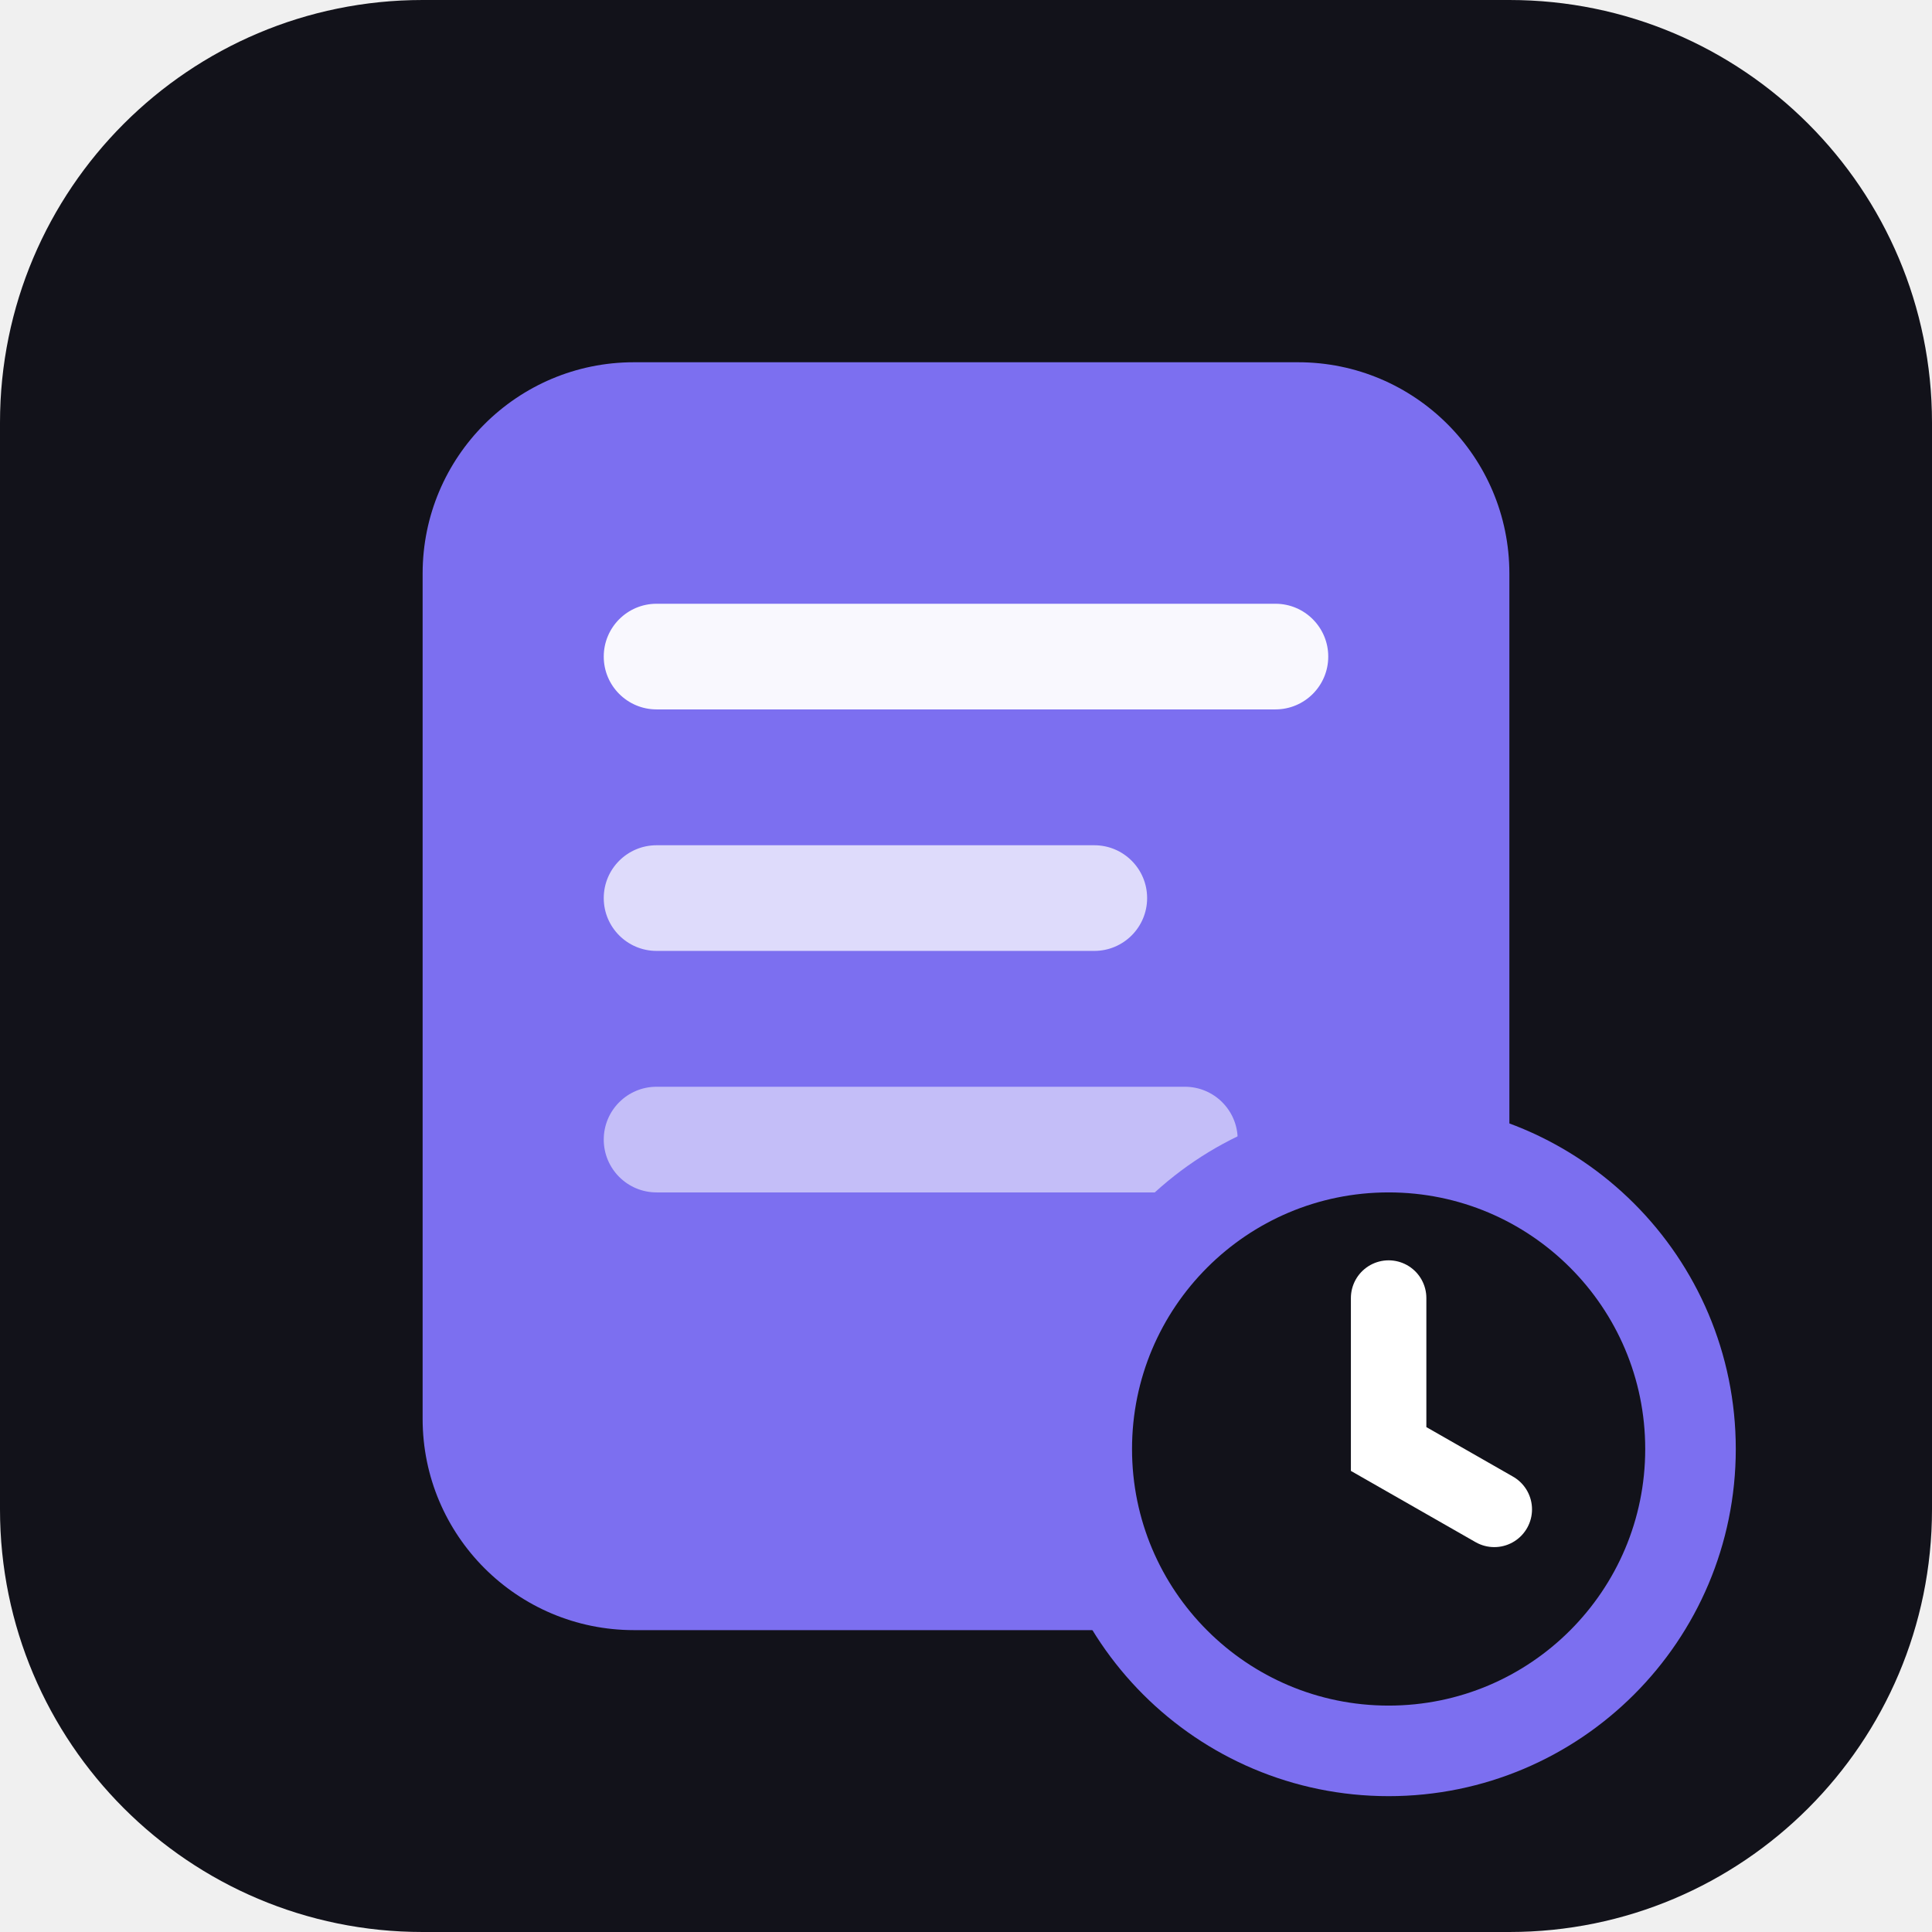
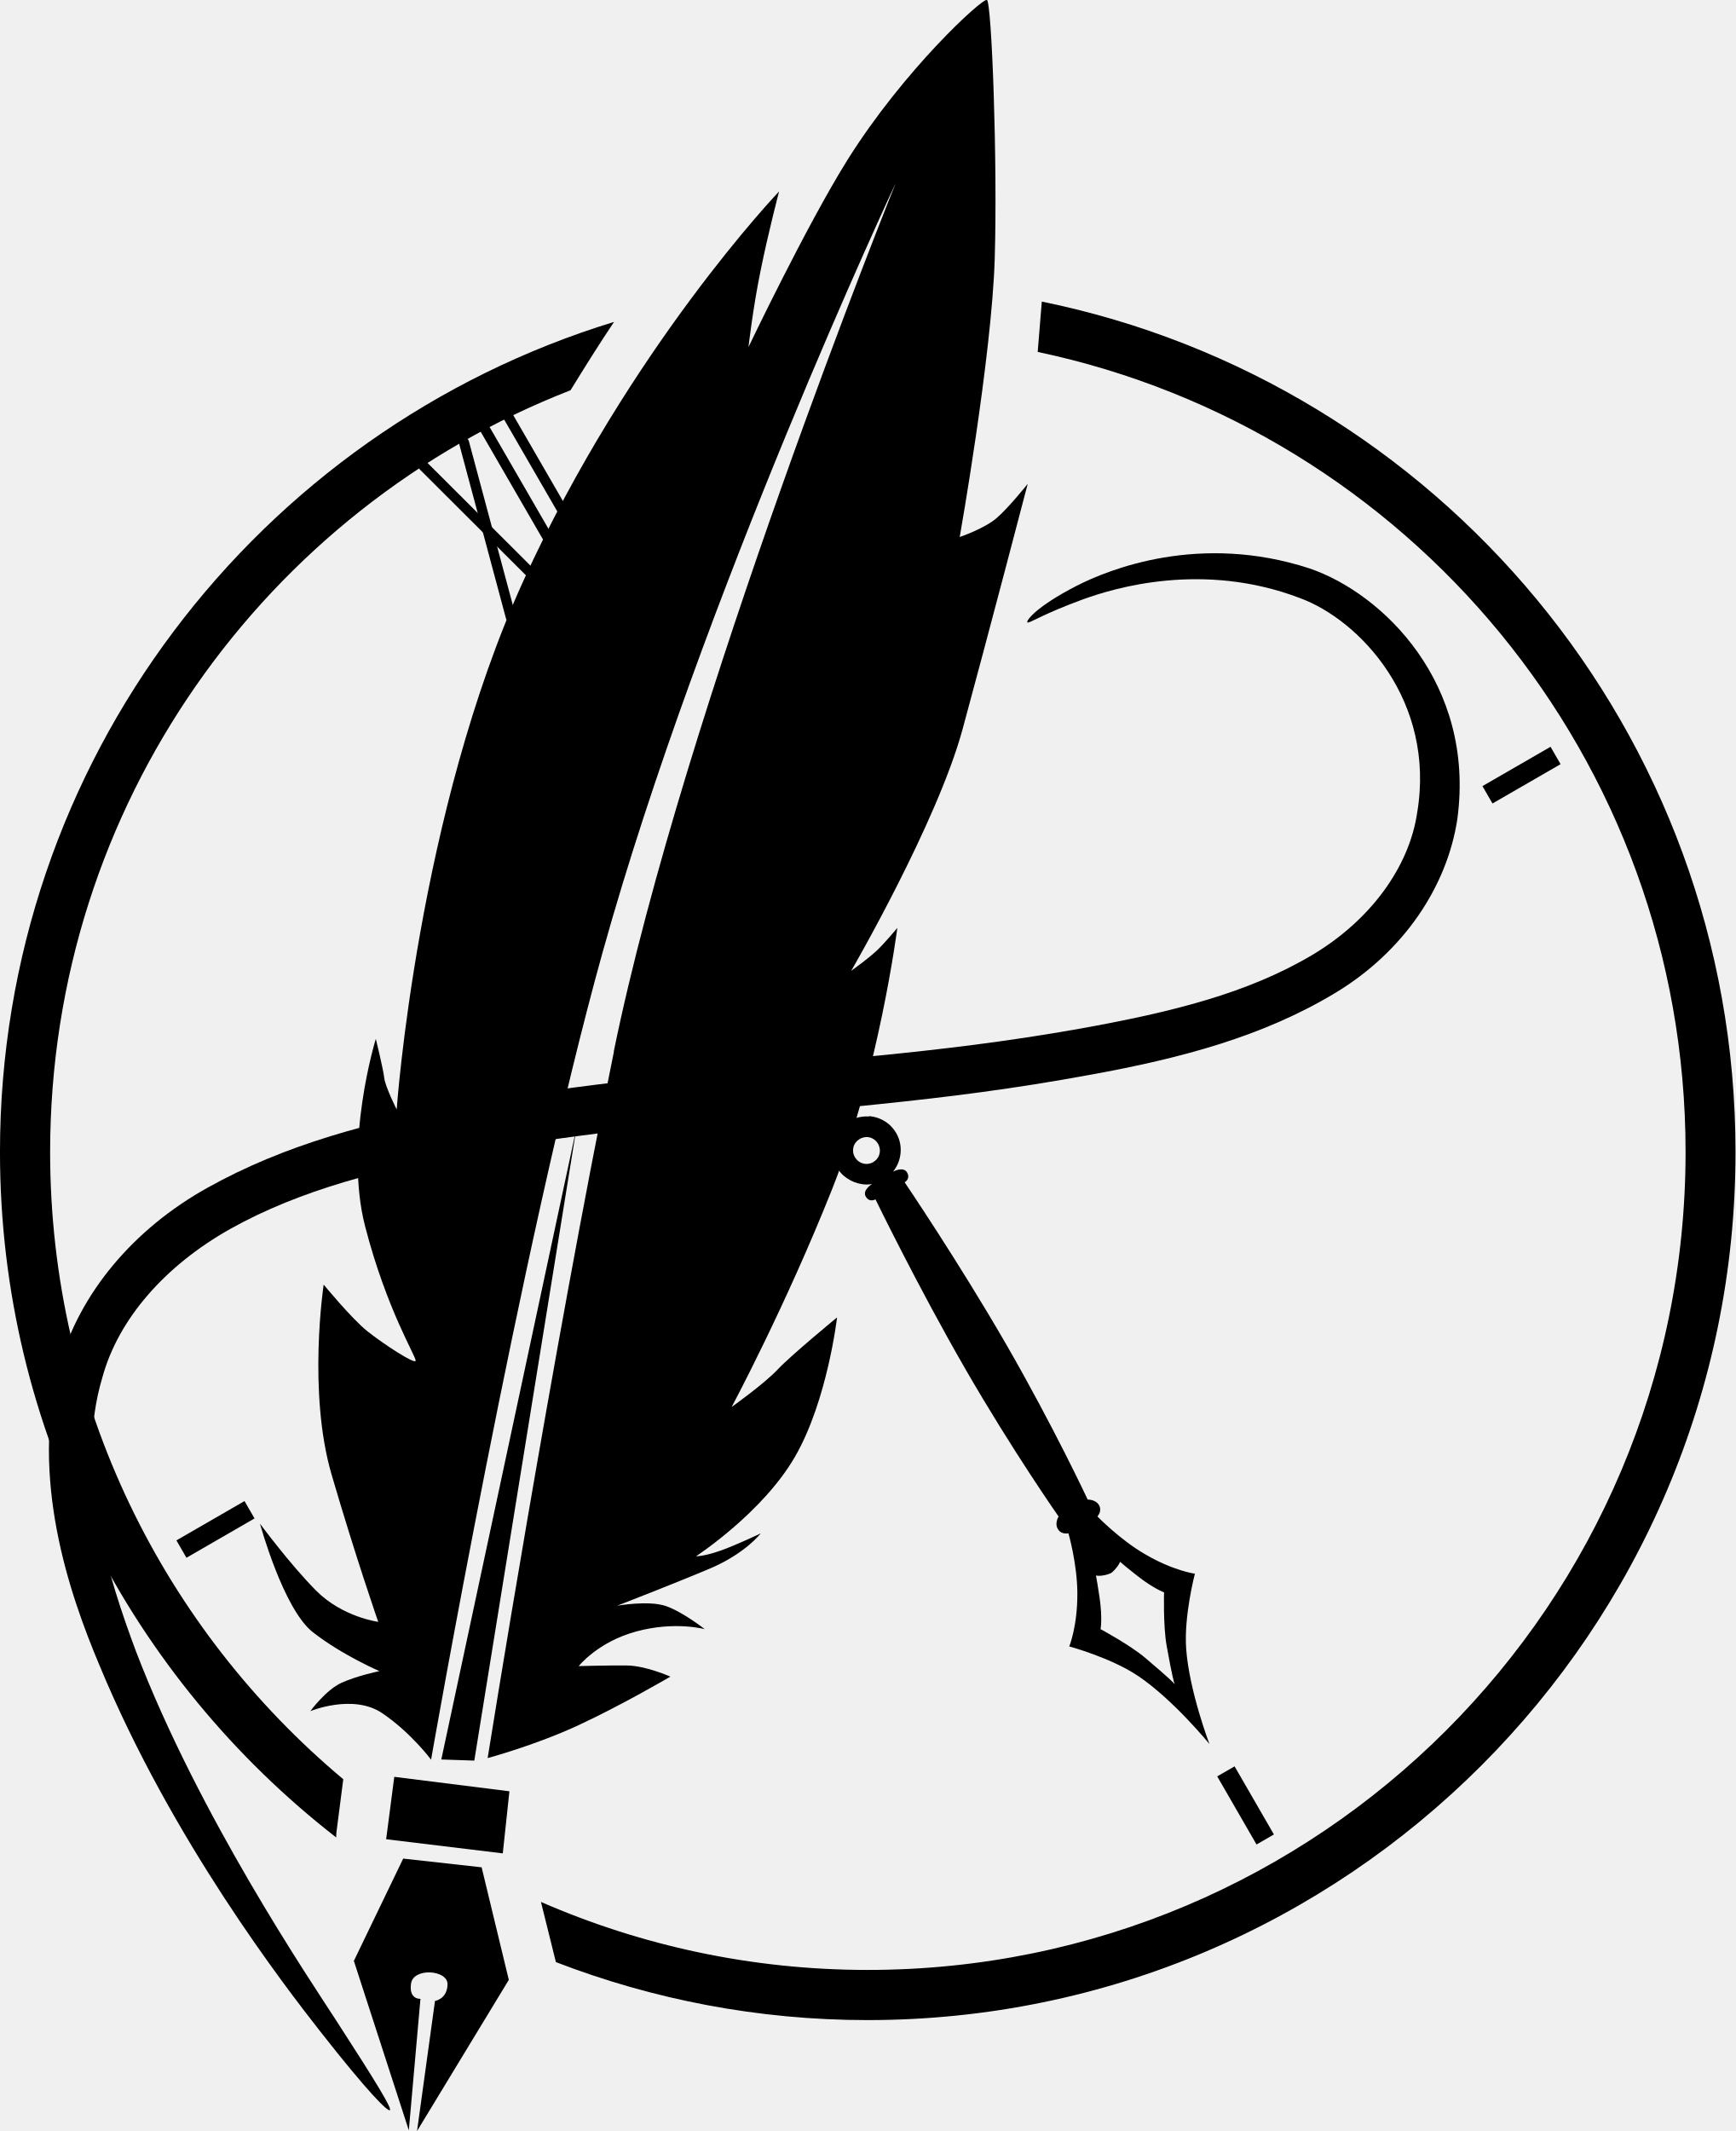
- <svg xmlns="http://www.w3.org/2000/svg" viewBox="0 0 64 64" width="64" height="64">
-   <rect width="64" height="64" rx="14" fill="#12121a" />
-   <rect x="14" y="12" width="36" height="42" rx="7" fill="#7c6ff0" />
-   <rect x="20" y="20" width="24" height="3.5" rx="1.75" fill="#ffffff" opacity="0.95" />
-   <rect x="20" y="28" width="18" height="3.5" rx="1.75" fill="#ffffff" opacity="0.75" />
-   <rect x="20" y="36" width="21" height="3.5" rx="1.75" fill="#ffffff" opacity="0.55" />
-   <circle cx="46" cy="48" r="10" fill="#12121a" stroke="#7c6ff0" stroke-width="3" />
-   <path d="M46 43v5l3.5 2" stroke="#ffffff" stroke-width="2.5" stroke-linecap="round" fill="none" />
+ <svg xmlns="http://www.w3.org/2000/svg" width="17.306mm" height="21.244mm" viewBox="0 0 17.306 21.244" version="1.1" id="svg1" xml:space="preserve">
+   <defs id="defs1" />
+   <g id="layer1" transform="translate(-551.2322,-49.05064)">
+     <g id="g285" transform="rotate(90,569.0671,51.36253)" style="stroke-width:0.2;stroke-dasharray:none">
+       <path style="fill:#ffffff;fill-opacity:1;stroke:#000000;stroke-width:0.2;stroke-linecap:butt;stroke-linejoin:miter;stroke-dasharray:none;stroke-opacity:1" d="m 585.093,56.582 -0.679,0.392" id="path285" />
+     </g>
+     <circle style="fill:none;fill-opacity:1;stroke:#000000;stroke-width:0.01;stroke-linecap:round;stroke-linejoin:round;stroke-dasharray:none;stroke-opacity:1" id="circle285" cx="559.885" cy="60.536" r="0.298" />
+     <g id="g289" transform="matrix(1.102302,-0.6352629,0.6364142,1.100308,-17.7722,307.8971)" style="stroke:#000000;stroke-width:0.786;stroke-linecap:round;stroke-linejoin:round;stroke-opacity:1">
+       <path style="fill:#214f13;fill-opacity:1;stroke:#000000;stroke-width:0.079;stroke-linecap:round;stroke-linejoin:round;stroke-dasharray:none;stroke-opacity:1" d="m 490.058,51.908 0.367,1.368" id="path286" />
+       <path style="fill:#214f13;fill-opacity:1;stroke:#000000;stroke-width:0.079;stroke-linecap:round;stroke-linejoin:round;stroke-dasharray:none;stroke-opacity:1" d="m 490.425,51.908 -0.367,1.368" id="path287" />
+       <path style="fill:#214f13;fill-opacity:1;stroke:#000000;stroke-width:0.079;stroke-linecap:round;stroke-linejoin:round;stroke-dasharray:none;stroke-opacity:1" d="M 490.62,51.908 V 53.276" id="path288" />
+       <path style="fill:#214f13;fill-opacity:1;stroke:#000000;stroke-width:0.079;stroke-linecap:round;stroke-linejoin:round;stroke-dasharray:none;stroke-opacity:1" d="M 490.827,51.908 V 53.276" id="path289" />
+     </g>
+     <path id="path290" style="fill:#000000;fill-opacity:1;stroke:none;stroke-width:0.1;stroke-linecap:round;stroke-linejoin:round;stroke-dasharray:none;stroke-opacity:1" d="m 559.896,60.181 c -0.022,-0.002 -0.044,-6.5e-4 -0.066,0.002 -0.022,0.003 -0.044,0.007 -0.065,0.014 -0.021,0.007 -0.043,0.016 -0.062,0.028 -0.02,0.012 -0.039,0.025 -0.056,0.04 -0.034,0.03 -0.06,0.066 -0.08,0.105 -0.019,0.039 -0.031,0.082 -0.034,0.126 -0.005,0.065 0.009,0.133 0.044,0.193 0.018,0.031 0.04,0.058 0.066,0.081 0.007,0.006 0.015,0.012 0.023,0.018 0.006,0.004 0.011,0.009 0.018,0.013 1.1e-4,7.5e-5 4e-4,-7.5e-5 5.1e-4,0 0.042,0.028 0.09,0.046 0.14,0.054 0.017,0.003 0.034,0.004 0.051,0.004 0.017,-3.4e-5 0.034,-0.002 0.051,-0.004 0,0 -0.099,0.06 -0.062,0.124 0.037,0.064 0.097,0.028 0.097,0.028 0,0 0.424,0.873 0.895,1.689 0.471,0.817 0.931,1.473 0.931,1.473 0,0 -0.043,0.066 -0.007,0.125 0.034,0.059 0.105,0.042 0.105,0.042 0,0 0.087,0.301 0.089,0.594 0.002,0.335 -0.081,0.534 -0.081,0.534 0,0 0.42,0.113 0.692,0.298 0.351,0.238 0.706,0.675 0.706,0.675 0,0 -0.201,-0.526 -0.232,-0.949 -0.024,-0.329 0.087,-0.749 0.087,-0.749 0,0 -0.214,-0.028 -0.502,-0.197 -0.252,-0.148 -0.47,-0.374 -0.47,-0.374 0,0 0.05,-0.052 0.016,-0.112 -0.034,-0.059 -0.113,-0.056 -0.113,-0.056 0,0 -0.339,-0.726 -0.81,-1.543 -0.471,-0.817 -1.015,-1.62 -1.015,-1.62 0,0 0.061,-0.033 0.024,-0.098 -0.037,-0.064 -0.138,-0.009 -0.138,-0.009 l -5.1e-4,-5.17e-4 c 0.085,-0.107 0.102,-0.26 0.03,-0.384 -0.012,-0.02 -0.025,-0.038 -0.04,-0.055 -0.015,-0.017 -0.031,-0.032 -0.049,-0.045 -0.053,-0.04 -0.116,-0.063 -0.182,-0.068 z m -0.015,0.205 c 0.043,0.003 0.083,0.027 0.106,0.067 0.005,0.008 0.008,0.016 0.011,0.025 0.009,0.025 0.01,0.052 0.003,0.077 -0.006,0.025 -0.02,0.047 -0.04,0.065 -0.007,0.006 -0.014,0.011 -0.022,0.016 -0.049,0.028 -0.106,0.022 -0.147,-0.009 -9e-5,-7.5e-5 -4.2e-4,7.6e-5 -5.1e-4,0 -0.014,-0.011 -0.025,-0.024 -0.035,-0.04 -1.1e-4,-2e-4 -4e-4,-3.17e-4 -5.1e-4,-5.17e-4 -0.009,-0.016 -0.015,-0.033 -0.017,-0.05 -0.002,-0.017 -10e-4,-0.034 0.003,-0.051 0.004,-0.016 0.012,-0.032 0.023,-0.046 0.005,-0.007 0.011,-0.013 0.018,-0.019 0.007,-0.006 0.014,-0.011 0.022,-0.016 h 5.2e-4 c 0.016,-0.009 0.034,-0.015 0.051,-0.017 0.009,-0.001 0.017,-0.002 0.025,-10e-4 z m 2.518,4.233 c 0.032,0.028 0.082,0.07 0.173,0.141 0.163,0.128 0.267,0.165 0.267,0.165 0,0 -0.01,0.333 0.026,0.534 0.054,0.299 0.073,0.366 0.08,0.381 -0.01,-0.013 -0.058,-0.062 -0.29,-0.259 -0.155,-0.132 -0.449,-0.289 -0.449,-0.289 0,0 0.02,-0.109 -0.01,-0.315 -0.017,-0.114 -0.028,-0.178 -0.036,-0.22 0.014,0.003 0.03,0.004 0.051,0.002 0.048,-0.006 0.069,-0.014 0.081,-0.019 0.011,-0.003 0.015,-0.006 0.015,-0.006 0,0 0.023,-0.009 0.069,-0.07 0.013,-0.017 0.02,-0.032 0.025,-0.045 z" />
+     <path id="path291" style="stroke-width:0.8;stroke-linecap:round;stroke-linejoin:round;stroke-dasharray:none" d="m 561.62,52.057 -0.041,0.502 c 3.692,0.779 6.46,4.051 6.46,7.976 0,4.506 -3.649,8.154 -8.155,8.154 -1.159,0 -2.26,-0.243 -3.258,-0.678 l 0.149,0.6 c 0.965,0.372 2.013,0.578 3.108,0.578 4.776,3e-6 8.654,-3.878 8.654,-8.654 0,-4.182 -2.973,-7.674 -6.918,-8.478 z m -4.266,0.203 c -3.542,1.083 -6.122,4.38 -6.122,8.275 0,2.778 1.314,5.249 3.352,6.833 0,-0.015 6.8e-4,-0.03 0.002,-0.045 l 0.069,-0.535 c -1.786,-1.495 -2.923,-3.739 -2.923,-6.252 0,-3.46 2.151,-6.411 5.189,-7.595 0.142,-0.231 0.295,-0.475 0.433,-0.68 z m -1.757,15.757 -0.012,0.025 c 0.007,0.004 0.014,0.009 0.022,0.013 z" />
+     <g id="g295" style="fill:#000000;fill-opacity:1" transform="translate(-45.20553)">
+       <path style="fill:#000000;fill-opacity:1;stroke-width:0.1;stroke-linecap:round;stroke-linejoin:round" d="m 600.288,67.386 1.163,0.141 0.066,-0.619 -1.148,-0.144 z" id="path292" />
+       <path style="fill:#000000;fill-opacity:1;stroke-width:0.1;stroke-linecap:round;stroke-linejoin:round" d="m 601.167,66.602 1.019,-6.309 -1.348,6.298 z" id="path293" />
+       <path style="fill:#000000;fill-opacity:1;stroke-width:0.1;stroke-linecap:round;stroke-linejoin:round" d="m 602.559,59.535 c -0.62,3.032 -1.259,7.042 -1.259,7.042 0,0 0.473,-0.127 0.904,-0.327 0.432,-0.2 0.918,-0.485 0.918,-0.485 0,0 -0.244,-0.109 -0.432,-0.111 -0.188,-0.002 -0.482,0.006 -0.482,0.006 0,0 0.192,-0.243 0.577,-0.346 0.385,-0.104 0.68,-0.022 0.68,-0.022 0,0 -0.215,-0.17 -0.386,-0.23 -0.171,-0.06 -0.487,-0.004 -0.487,-0.004 0,0 0.568,-0.22 0.923,-0.37 0.355,-0.15 0.508,-0.351 0.508,-0.351 0,0 -0.238,0.114 -0.404,0.173 -0.166,0.058 -0.241,0.055 -0.241,0.055 0,0 0.664,-0.433 0.987,-0.993 0.323,-0.56 0.419,-1.388 0.419,-1.388 0,0 -0.459,0.377 -0.592,0.519 -0.133,0.142 -0.459,0.374 -0.459,0.374 0,0 0.535,-0.999 1.001,-2.17 0.466,-1.171 0.651,-2.606 0.651,-2.606 0,0 -0.123,0.149 -0.207,0.228 -0.084,0.079 -0.253,0.2 -0.253,0.2 0,0 0.856,-1.475 1.11,-2.407 0.254,-0.933 0.65,-2.448 0.65,-2.448 0,0 -0.189,0.238 -0.312,0.343 -0.123,0.105 -0.366,0.187 -0.366,0.187 0,0 0.319,-1.798 0.349,-2.771 0.029,-0.974 -0.03,-2.566 -0.078,-2.583 -0.049,-0.017 -0.829,0.7 -1.389,1.593 -0.406,0.648 -0.988,1.867 -0.988,1.867 0,0 0.044,-0.39 0.122,-0.769 0.077,-0.379 0.183,-0.782 0.183,-0.782 0,0 -1.488,1.556 -2.547,3.876 -1.059,2.319 -1.266,5.276 -1.266,5.276 0,0 -0.113,-0.224 -0.124,-0.314 -0.01,-0.09 -0.084,-0.39 -0.084,-0.39 0,0 -0.322,1.039 -0.106,1.872 0.216,0.833 0.51,1.297 0.503,1.337 -0.007,0.039 -0.325,-0.17 -0.481,-0.294 -0.156,-0.124 -0.436,-0.465 -0.436,-0.465 0,0 -0.162,1.069 0.079,1.894 0.241,0.825 0.465,1.468 0.465,1.468 0,0 -0.357,-0.047 -0.62,-0.312 -0.262,-0.264 -0.559,-0.667 -0.559,-0.667 0,0 0.232,0.851 0.527,1.082 0.296,0.231 0.664,0.388 0.664,0.388 0,0 -0.22,0.045 -0.377,0.116 -0.157,0.071 -0.312,0.283 -0.312,0.283 0,0 0.426,-0.176 0.716,0.02 0.29,0.196 0.488,0.464 0.488,0.464 0,0 0.891,-5.107 1.71,-8.048 0.986,-3.54 2.924,-7.672 2.924,-7.672 0,0 -2.112,5.233 -2.813,8.663 z" id="path294" />
+       <path style="fill:#000000;fill-opacity:1;stroke-width:0.1;stroke-linecap:round;stroke-linejoin:round" d="m 600.458,67.579 0.782,0.087 0.271,1.122 -0.915,1.507 0.179,-1.297 c 0,0 0.121,-0.017 0.125,-0.164 0.005,-0.147 -0.341,-0.171 -0.364,-0.009 -0.023,0.162 0.094,0.152 0.094,0.152 l -0.116,1.311 -0.548,-1.689 z" id="path295" />
+     </g>
+     <path style="fill:#000000;fill-opacity:1;stroke:none;stroke-width:0.1;stroke-linecap:round;stroke-linejoin:round;stroke-dasharray:none;stroke-opacity:1" d="m 433.341,60.294 c 1.823,-0.205 2.912,-0.25 4.412,-0.526 0.933,-0.168 1.74,-0.387 2.453,-0.815 0.693,-0.415 1.124,-1.071 1.224,-1.74 0.18,-1.345 -0.741,-2.245 -1.472,-2.495 -1.096,-0.359 -2.005,0.009 -2.325,0.173 -0.403,0.207 -0.504,0.347 -0.491,0.364 0.012,0.017 0.146,-0.08 0.551,-0.228 0.321,-0.117 1.201,-0.381 2.162,-0.016 0.606,0.22 1.361,1.032 1.174,2.142 -0.079,0.536 -0.46,1.07 -1.05,1.42 -0.644,0.381 -1.394,0.567 -2.31,0.732 -1.493,0.264 -2.519,0.295 -4.383,0.506 -0.601,0.068 -1.167,0.145 -1.721,0.246 -0.967,0.173 -1.827,0.404 -2.597,0.834 -0.742,0.413 -1.275,1.052 -1.478,1.772 -0.291,1.125 0.091,2.257 0.402,2.993 0.725,1.749 1.858,3.209 2.191,3.635 0.491,0.627 0.682,0.812 0.703,0.796 0.021,-0.016 -0.115,-0.245 -0.545,-0.909 -0.252,-0.389 -1.361,-2.03 -1.987,-3.666 -0.27,-0.722 -0.616,-1.792 -0.335,-2.729 0.16,-0.587 0.629,-1.118 1.277,-1.482 0.701,-0.391 1.507,-0.596 2.454,-0.769 0.54,-0.097 1.095,-0.172 1.69,-0.239 z" id="path296" transform="translate(124.3337)" />
+     <g id="g297" style="stroke-width:0.2;stroke-dasharray:none" transform="translate(-18.35033)">
+       <path style="fill:#ffffff;fill-opacity:1;stroke:#000000;stroke-width:0.2;stroke-linecap:butt;stroke-linejoin:miter;stroke-dasharray:none;stroke-opacity:1" d="m 585.093,56.582 -0.679,0.392" id="path297" />
+     </g>
+     <g id="g298" transform="rotate(180,569.0671,60.53769)" style="stroke-width:0.2;stroke-dasharray:none">
+       <path style="fill:#ffffff;fill-opacity:1;stroke:#000000;stroke-width:0.2;stroke-linecap:butt;stroke-linejoin:miter;stroke-dasharray:none;stroke-opacity:1" d="m 585.093,56.582 -0.679,0.392" id="path298" />
+     </g>
+   </g>
</svg>
